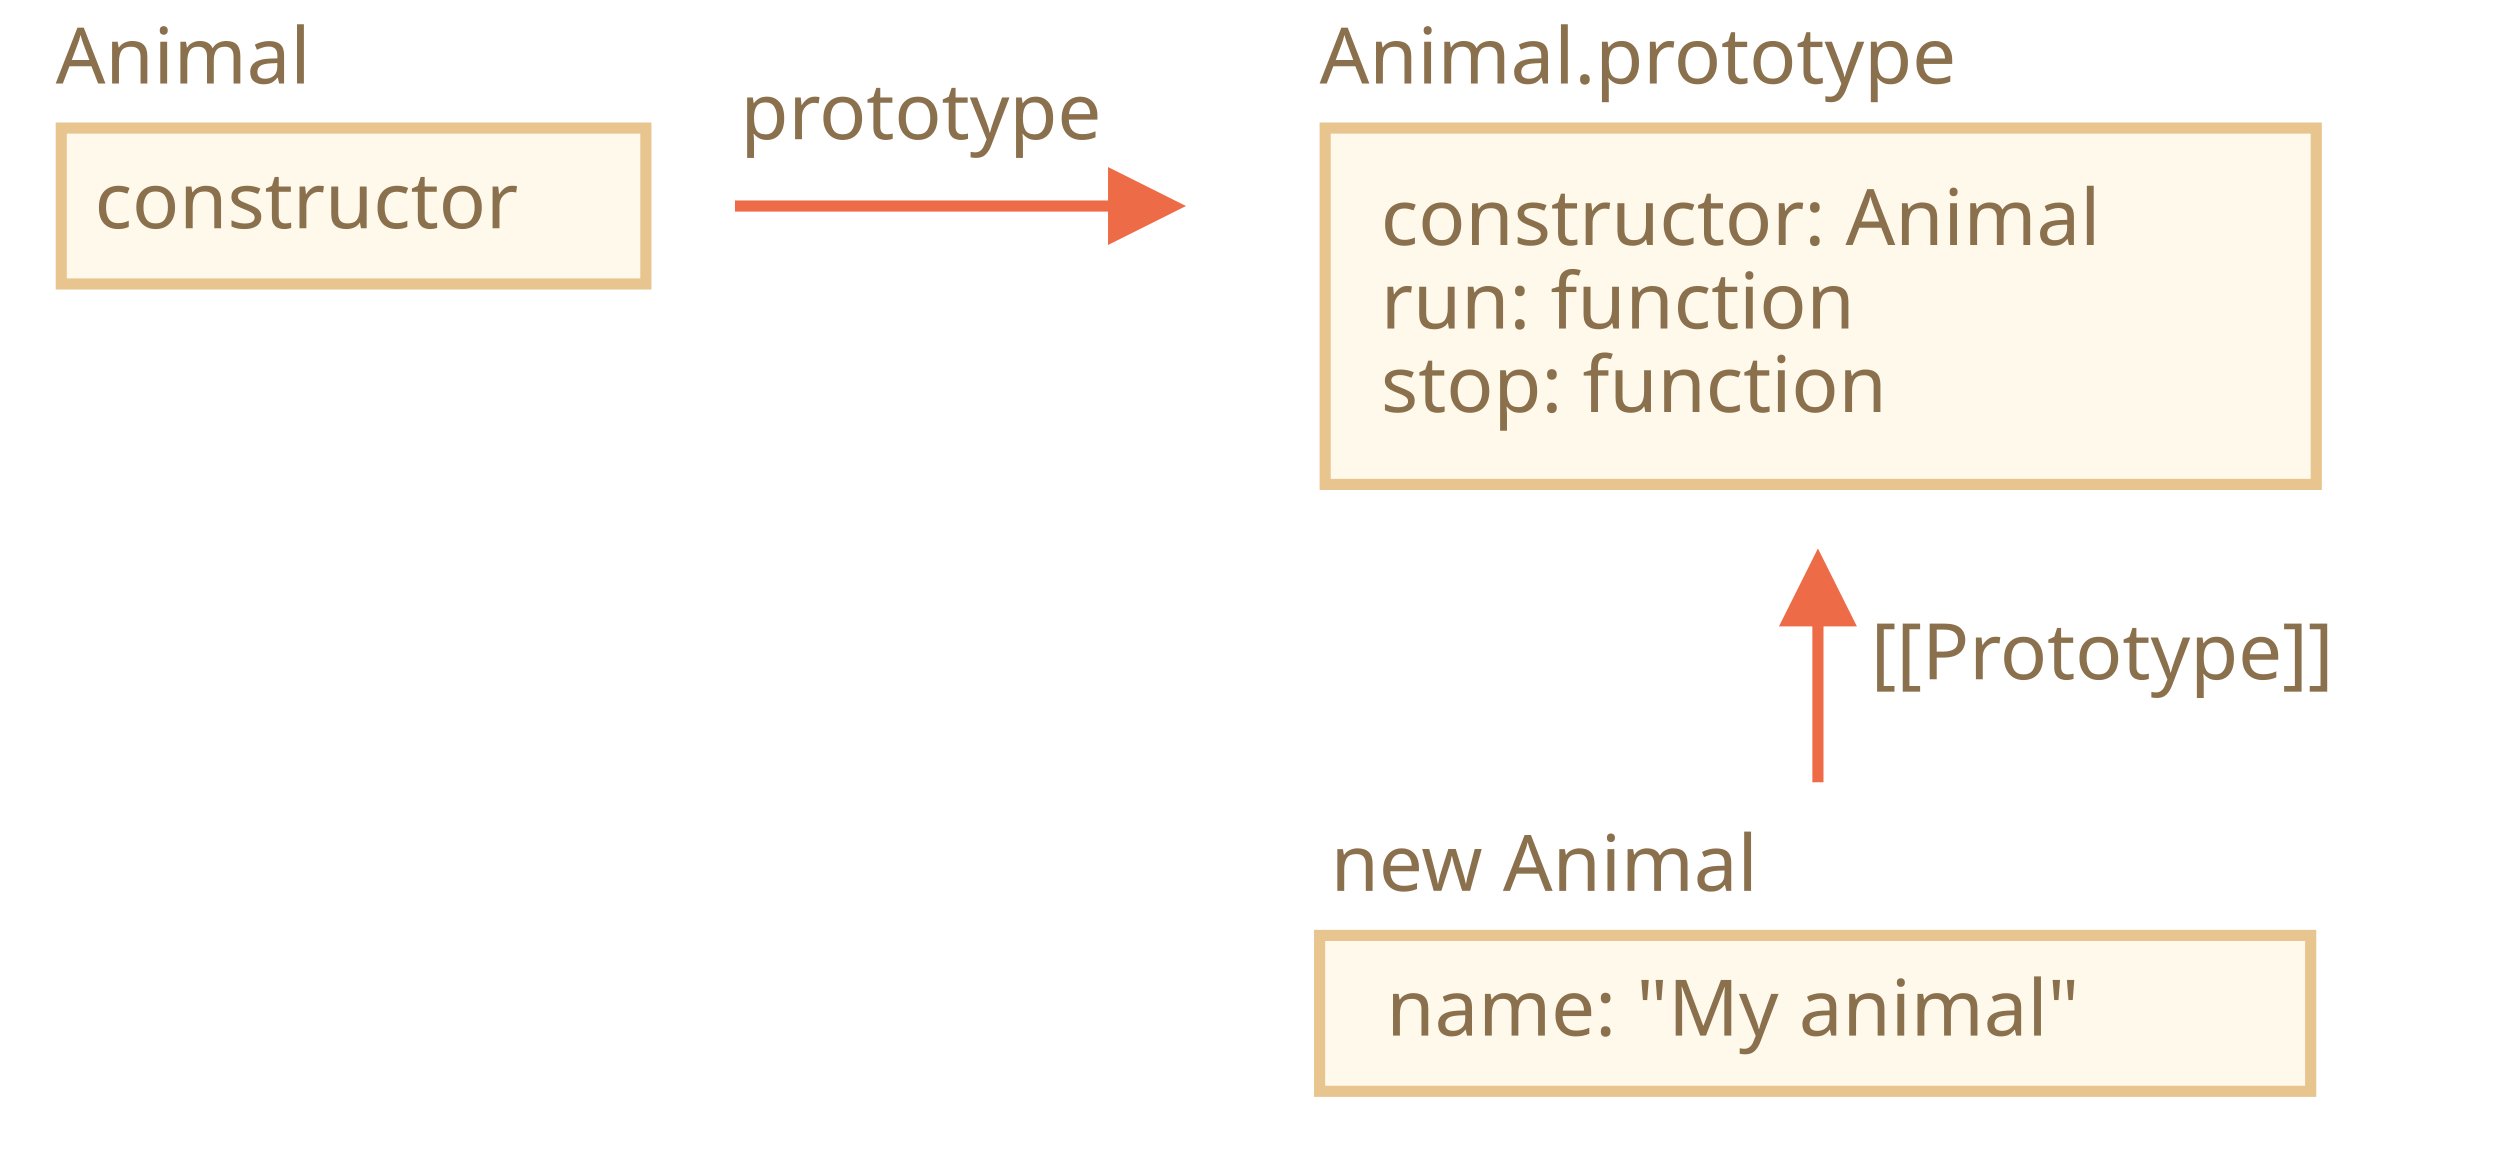
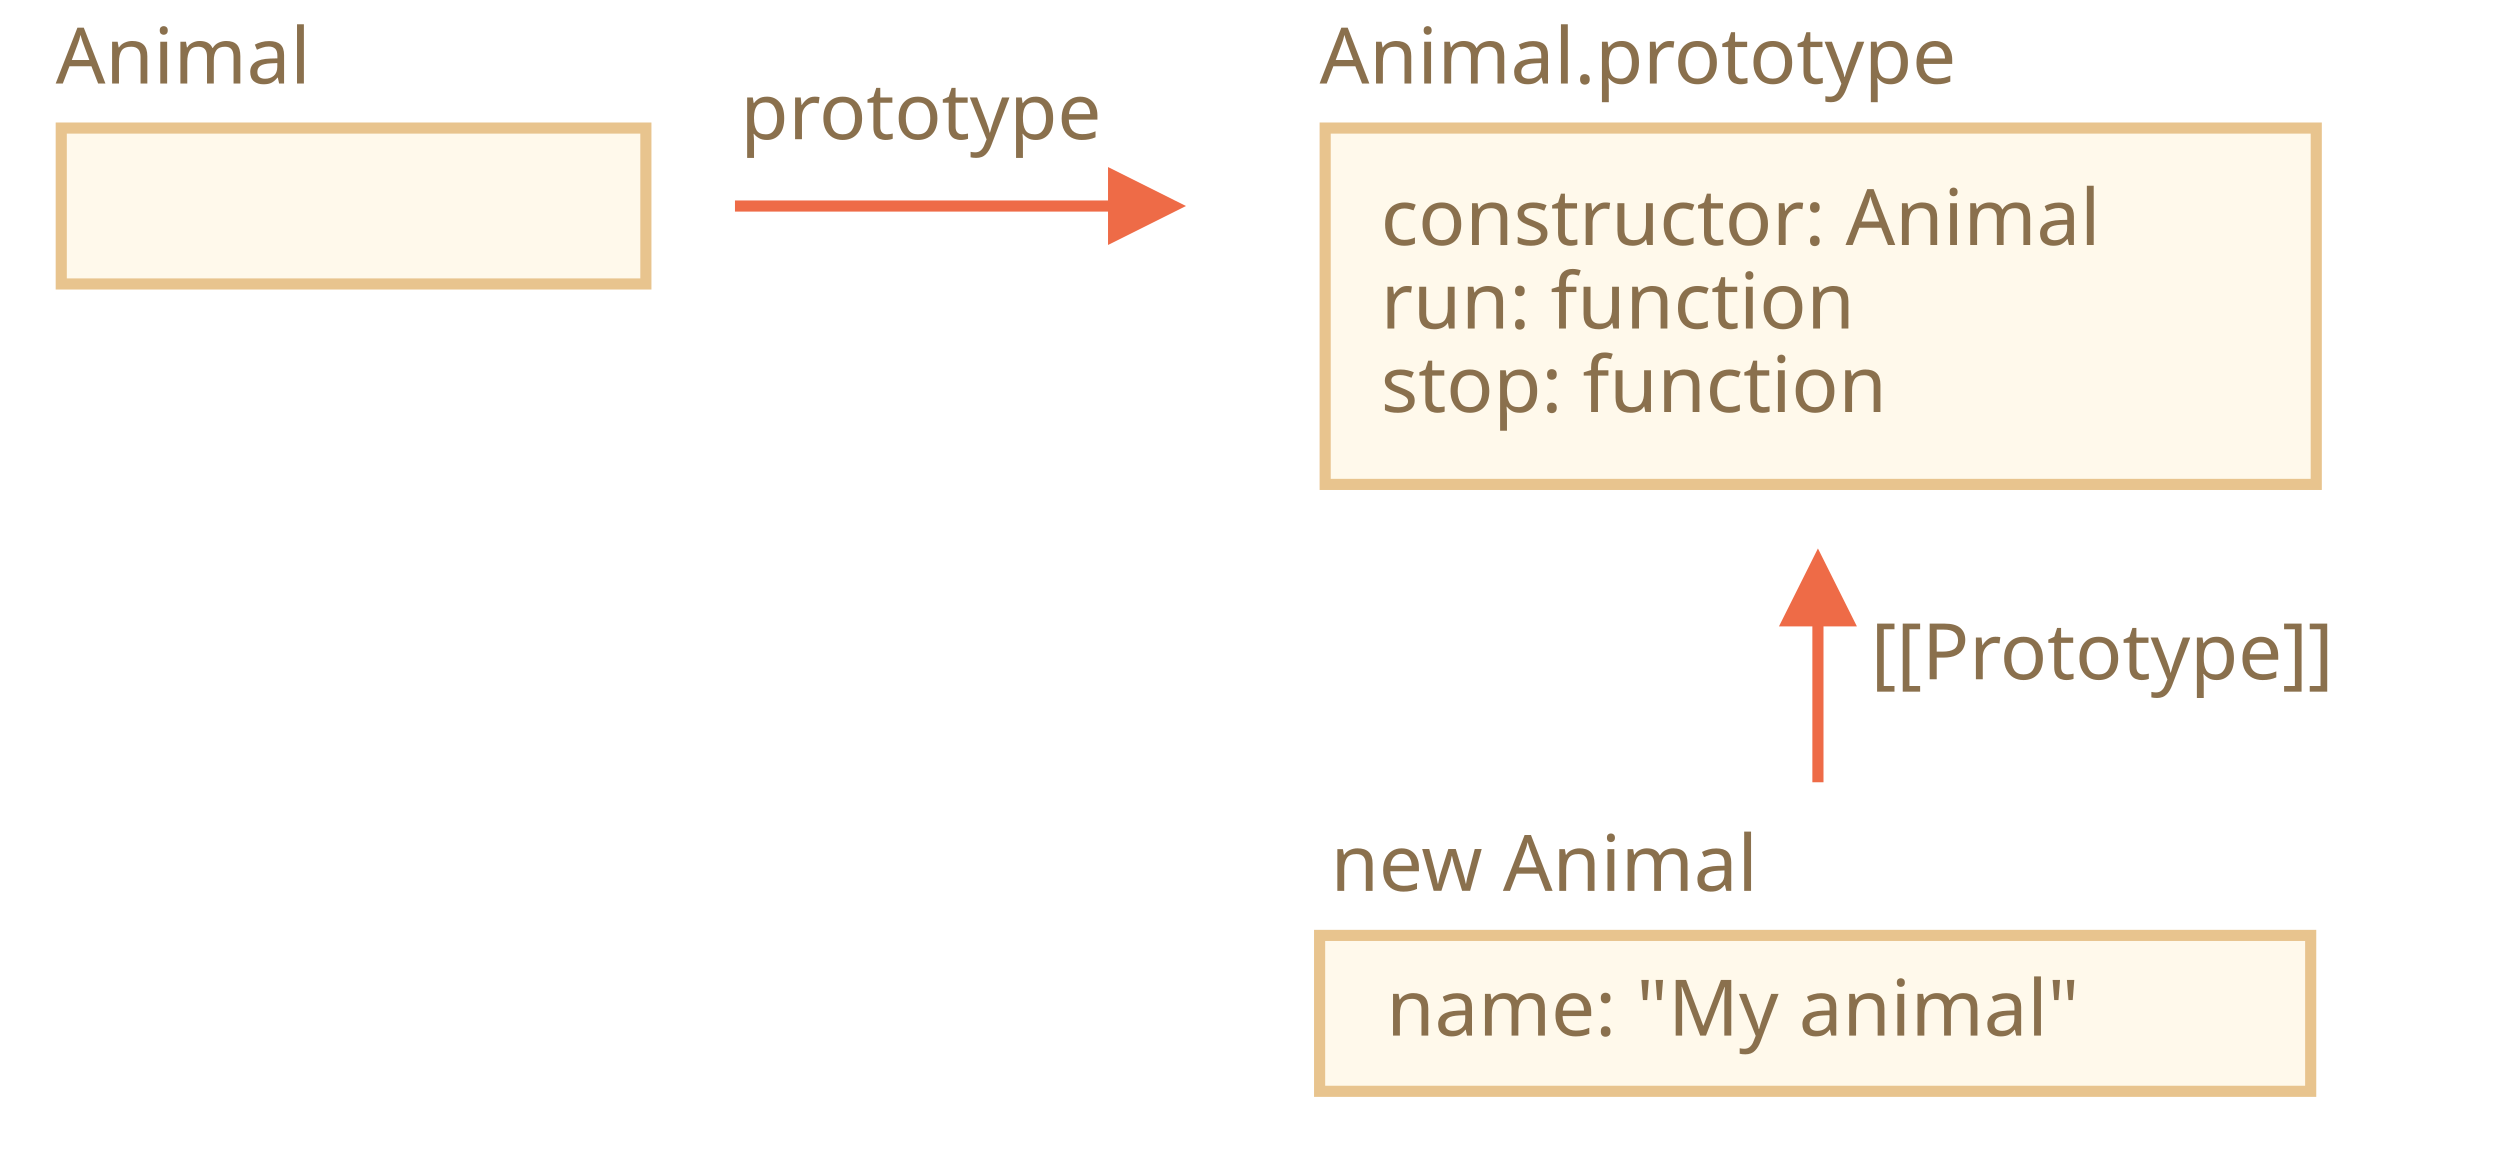
<svg xmlns="http://www.w3.org/2000/svg" width="449px" height="211px" viewBox="0 0 449 211" version="1.1">
  <g id="inheritance" stroke="none" stroke-width="1" fill="none" fill-rule="evenodd">
    <g id="rabbit-animal-independent-animal.svg">
      <path d="M238,23 L238,87 L416,87 L416,23 L238,23 Z" id="Rectangle-1" stroke="#E8C48E" stroke-width="2" fill="#FFF9EB" />
      <text id="constructor:-Animal" font-family="PTMono-Regular, PT Mono" font-size="14" font-weight="normal" fill="#8A704D">
        <tspan x="248" y="29" />
        <tspan x="248" y="44">constructor: Animal</tspan>
        <tspan x="248" y="59">run: function</tspan>
        <tspan x="248" y="74">stop: function</tspan>
      </text>
      <text id="Animal.prototype" font-family="PTMono-Regular, PT Mono" font-size="14" font-weight="normal" fill="#8A704D">
        <tspan x="237" y="15">Animal.prototype</tspan>
      </text>
      <rect id="Rectangle-1-Copy-2" stroke="#E8C48E" stroke-width="2" fill="#FFF9EB" x="11" y="23" width="105" height="28" />
      <text id="Animal" font-family="PTMono-Regular, PT Mono" font-size="14" font-weight="normal" fill="#8A704D">
        <tspan x="10" y="15">Animal</tspan>
      </text>
      <path d="M237,168 L237,196 L415,196 L415,168 L237,168 Z" id="Rectangle-1-Copy-3" stroke="#E8C48E" stroke-width="2" fill="#FFF9EB" />
      <text id="new-Animal" font-family="PTMono-Regular, PT Mono" font-size="14" font-weight="normal" fill="#8A704D">
        <tspan x="239" y="160">new Animal</tspan>
      </text>
      <path id="Line" d="M327.5,112.5 L327.5,140.5 L325.5,140.5 L325.5,112.5 L319.5,112.5 L326.5,98.5 L333.5,112.5 L327.5,112.5 Z" fill="#EE6B47" fill-rule="nonzero" />
      <path id="Line-Copy" d="M199,38 L132,38 L132,36 L199,36 L199,30 L213,37 L199,44 L199,38 Z" fill="#EE6B47" fill-rule="nonzero" />
      <text id="[[Prototype]]" font-family="PTMono-Regular, PT Mono" font-size="14" font-weight="normal" fill="#8A704D">
        <tspan x="336" y="122">[[Prototype]]</tspan>
      </text>
      <text id="prototype" font-family="PTMono-Regular, PT Mono" font-size="14" font-weight="normal" fill="#8A704D">
        <tspan x="133" y="25">prototype</tspan>
      </text>
      <text id="name:-&quot;My-animal&quot;" font-family="PTMono-Regular, PT Mono" font-size="14" font-weight="normal" fill="#8A704D">
        <tspan x="249" y="186">name: "My animal"</tspan>
      </text>
-       <text id="constructor" font-family="PTMono-Regular, PT Mono" font-size="14" font-weight="normal" fill="#8A704D">
-         <tspan x="17" y="41">constructor</tspan>
-       </text>
    </g>
  </g>
</svg>
